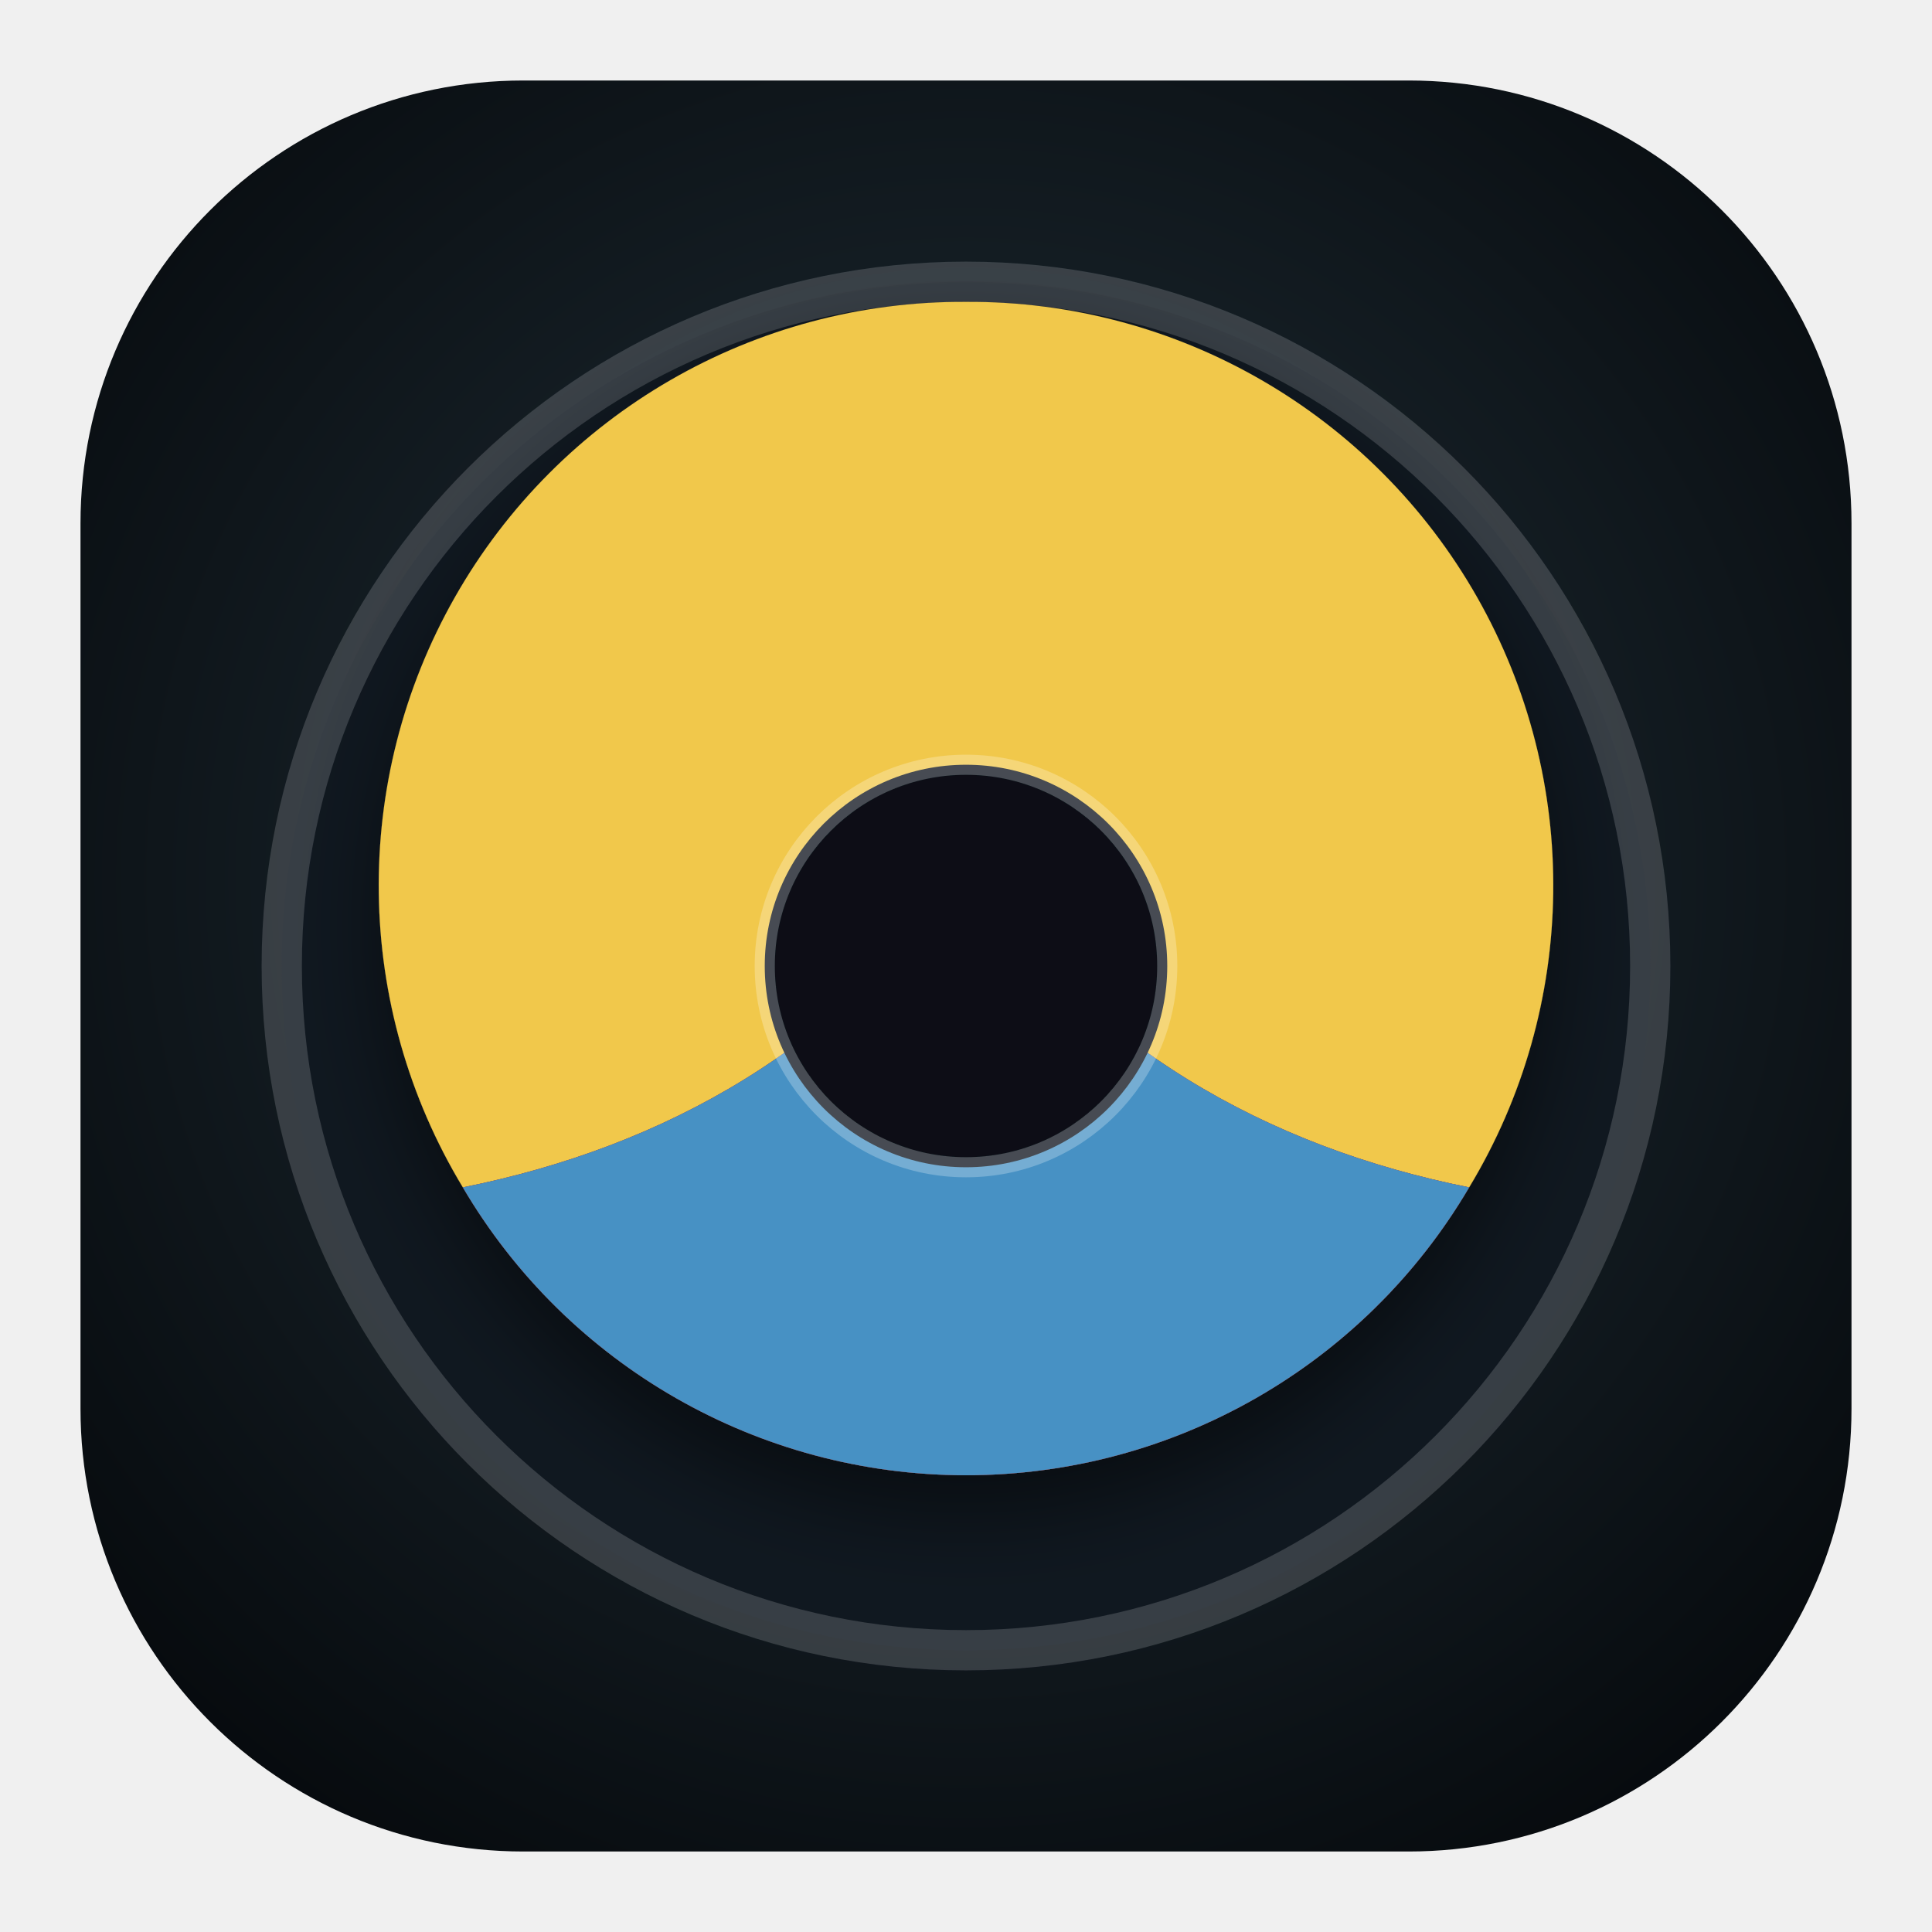
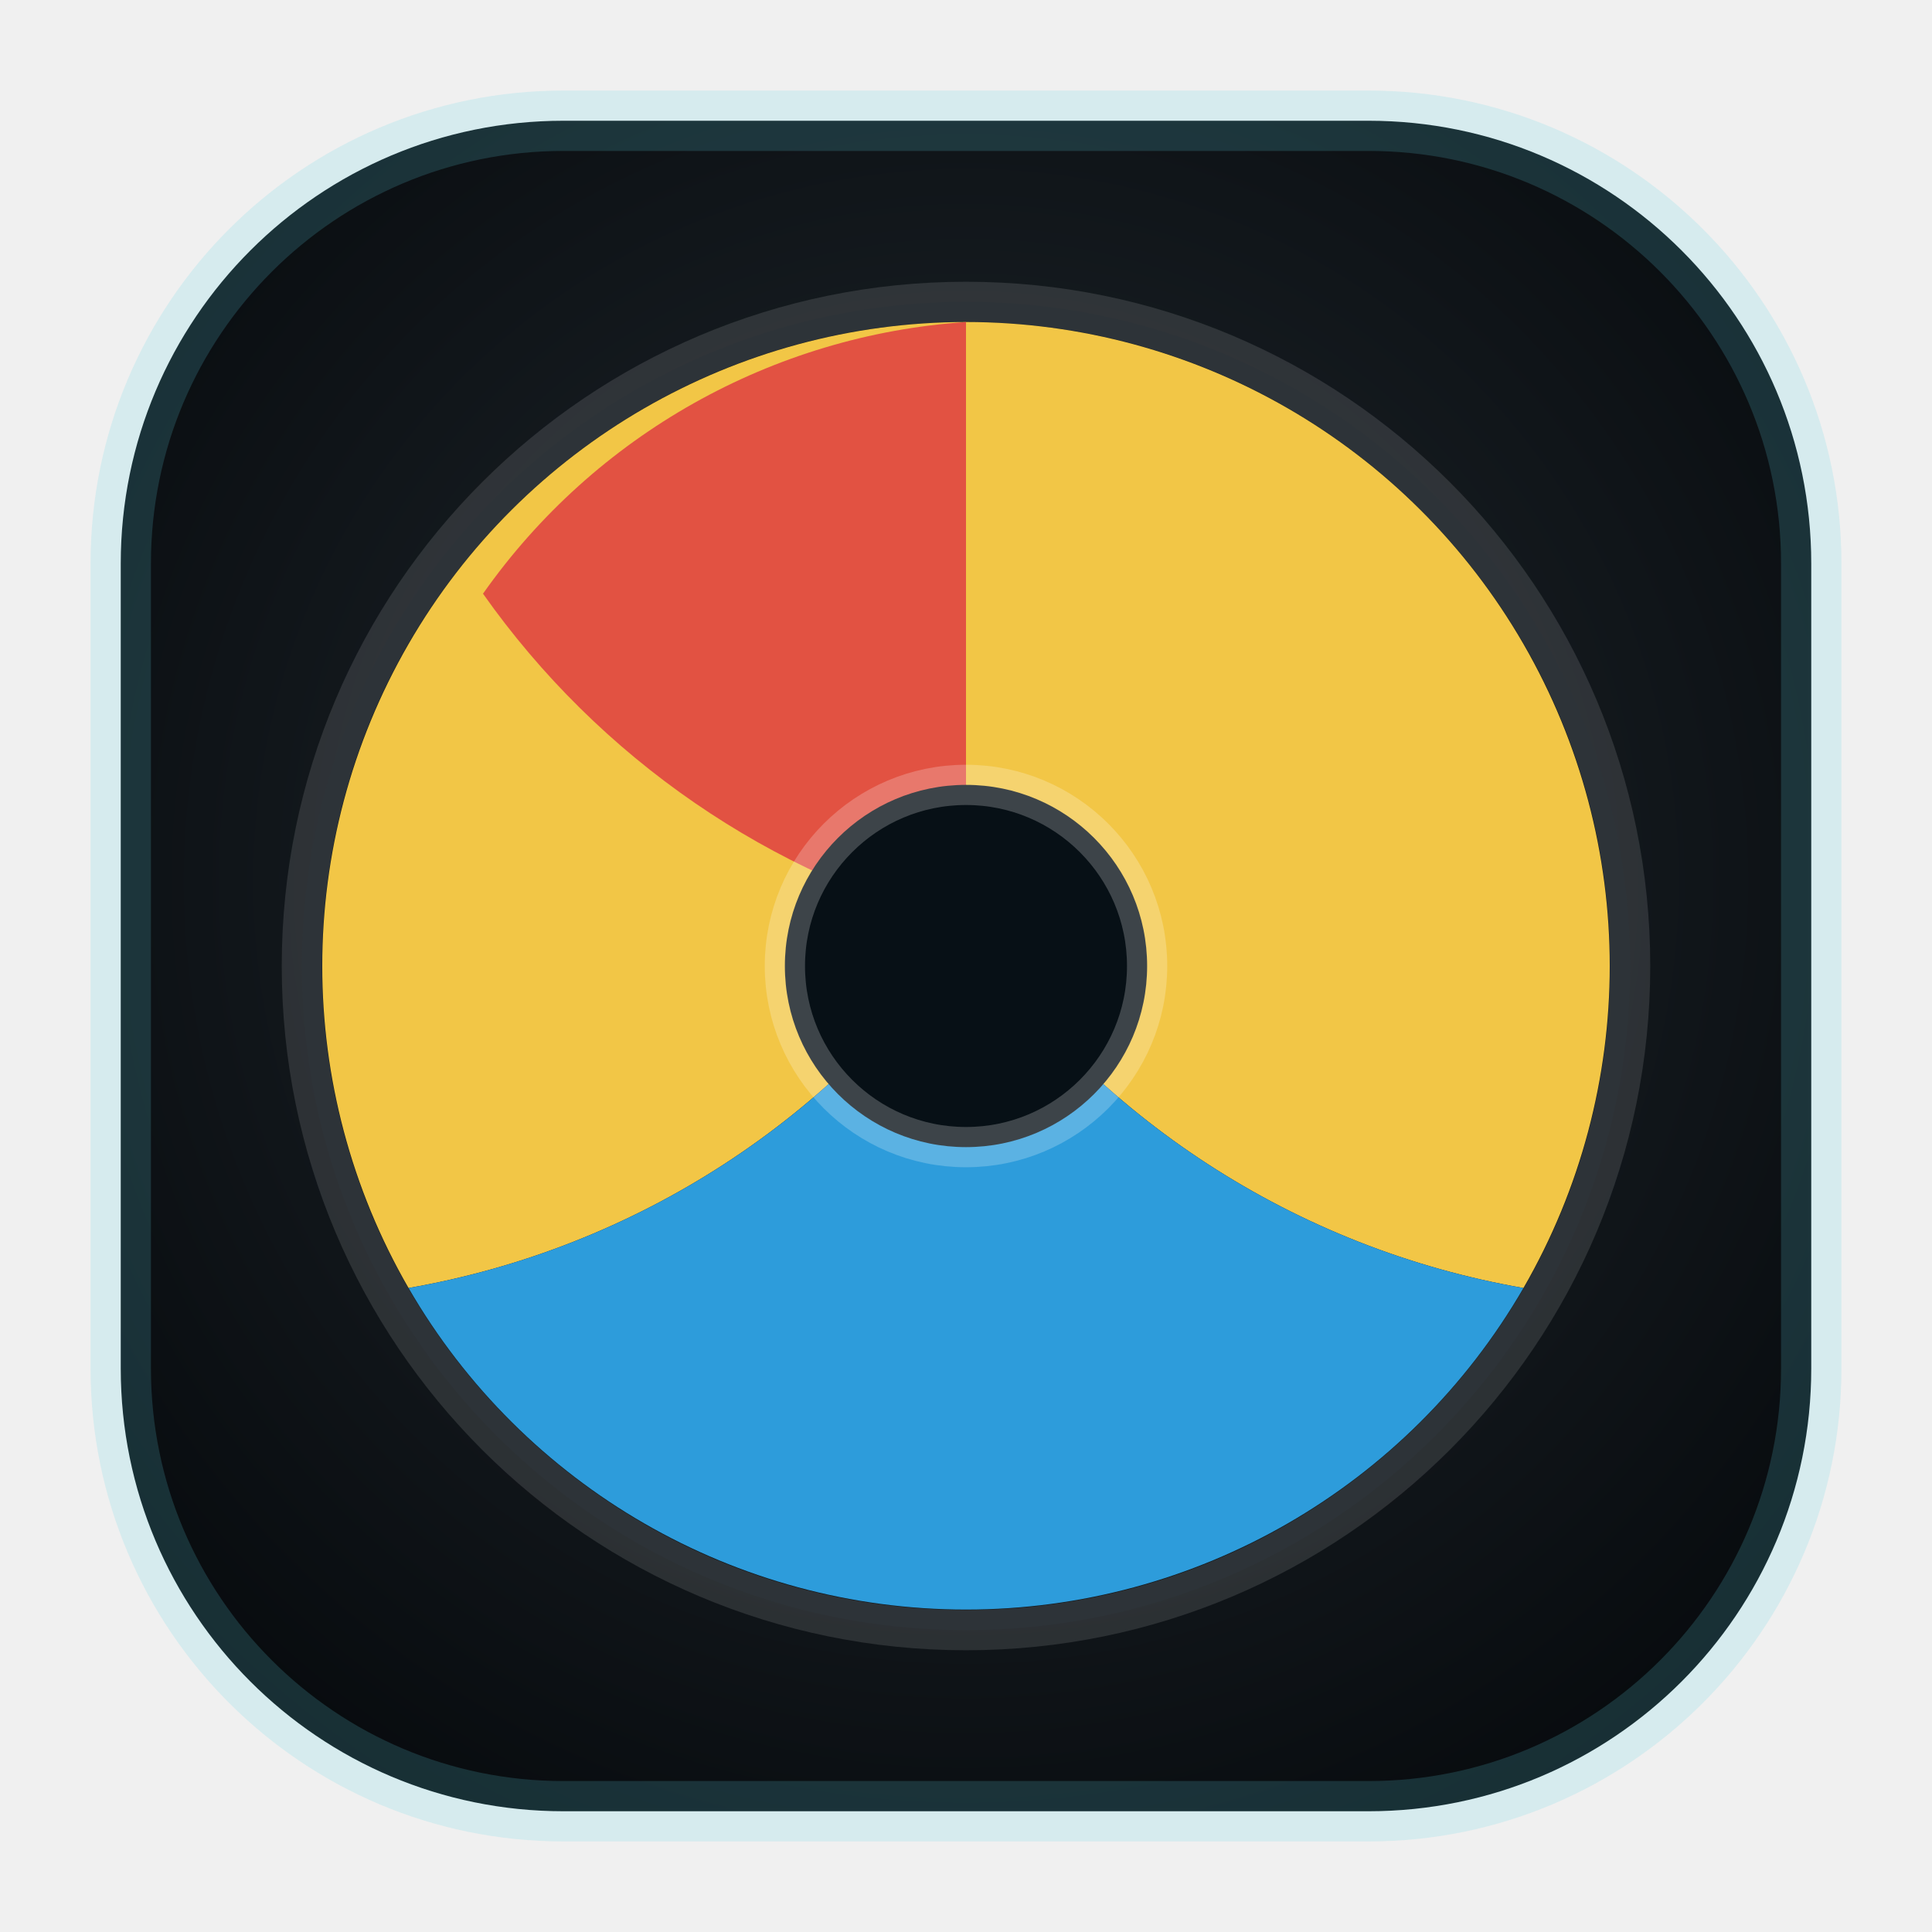
<svg xmlns="http://www.w3.org/2000/svg" viewBox="0 0 96 96" role="img" aria-label="DaVinci Resolve logo">
  <defs>
-     <radialGradient id="drbg" cx="50%" cy="45%" r="70%">
-       <stop offset="0" stop-color="#22313a" />
-       <stop offset="1" stop-color="#05080b" />
+     <radialGradient id="bg" cx="50%" cy="45%" r="70%">
+       <stop offset="0" stop-color="#222A30" />
+       <stop offset="1" stop-color="#05080B" />
    </radialGradient>
-     <filter id="drs" x="-20%" y="-20%" width="140%" height="140%">
-       <feDropShadow dx="0" dy="2" stdDeviation="2" flood-color="#000" flood-opacity=".45" />
-     </filter>
  </defs>
-   <rect x="4" y="4" width="88" height="88" rx="22" fill="url(#drbg)" />
-   <circle cx="48" cy="48" r="34" fill="#101820" stroke="#E9ECEF" stroke-opacity=".18" stroke-width="2" />
-   <g filter="url(#drs)">
-     <path d="M48 15a29 29 0 0 1 25 44c-10-2-19-7-25-16-6 9-15 14-25 16A29 29 0 0 1 48 15Z" fill="#F1C84B" />
-     <path d="M23 59c10-2 19-7 25-16 6 9 15 14 25 16A29 29 0 0 1 23 59Z" fill="#DF4A46" />
-     <path d="M48 43c-6 9-15 14-25 16a29 29 0 0 0 50 0c-10-2-19-7-25-16Z" fill="#2C9EDB" opacity=".85" />
-     <circle cx="48" cy="48" r="10" fill="#091018" stroke="#FFFFFF" stroke-opacity=".25" />
-   </g>
+   <rect x="6" y="6" width="84" height="84" rx="22" fill="url(#bg)" />
+   <circle cx="48" cy="48" r="33" fill="#11181D" stroke="#FFFFFF" stroke-opacity=".12" stroke-width="2" />
+   <path d="M48 16a32 32 0 0 1 27.7 48 42 42 0 0 1-27.7-18A42 42 0 0 1 20.3 64 32 32 0 0 1 48 16Z" fill="#F2C646" />
+   <path d="M20.3 64A42 42 0 0 0 48 46a42 42 0 0 0 27.7 18A32 32 0 0 1 20.3 64Z" fill="#2D9CDB" />
+   <path d="M24 29.5A32 32 0 0 1 48 16v30A42 42 0 0 1 24 29.5Z" fill="#E14842" opacity=".92" />
+   <circle cx="48" cy="48" r="9" fill="#071016" stroke="#FFFFFF" stroke-opacity=".22" stroke-width="2" />
+   <rect x="6" y="6" width="84" height="84" rx="22" fill="none" stroke="#5FD4E5" stroke-opacity=".18" stroke-width="3" />
</svg>
